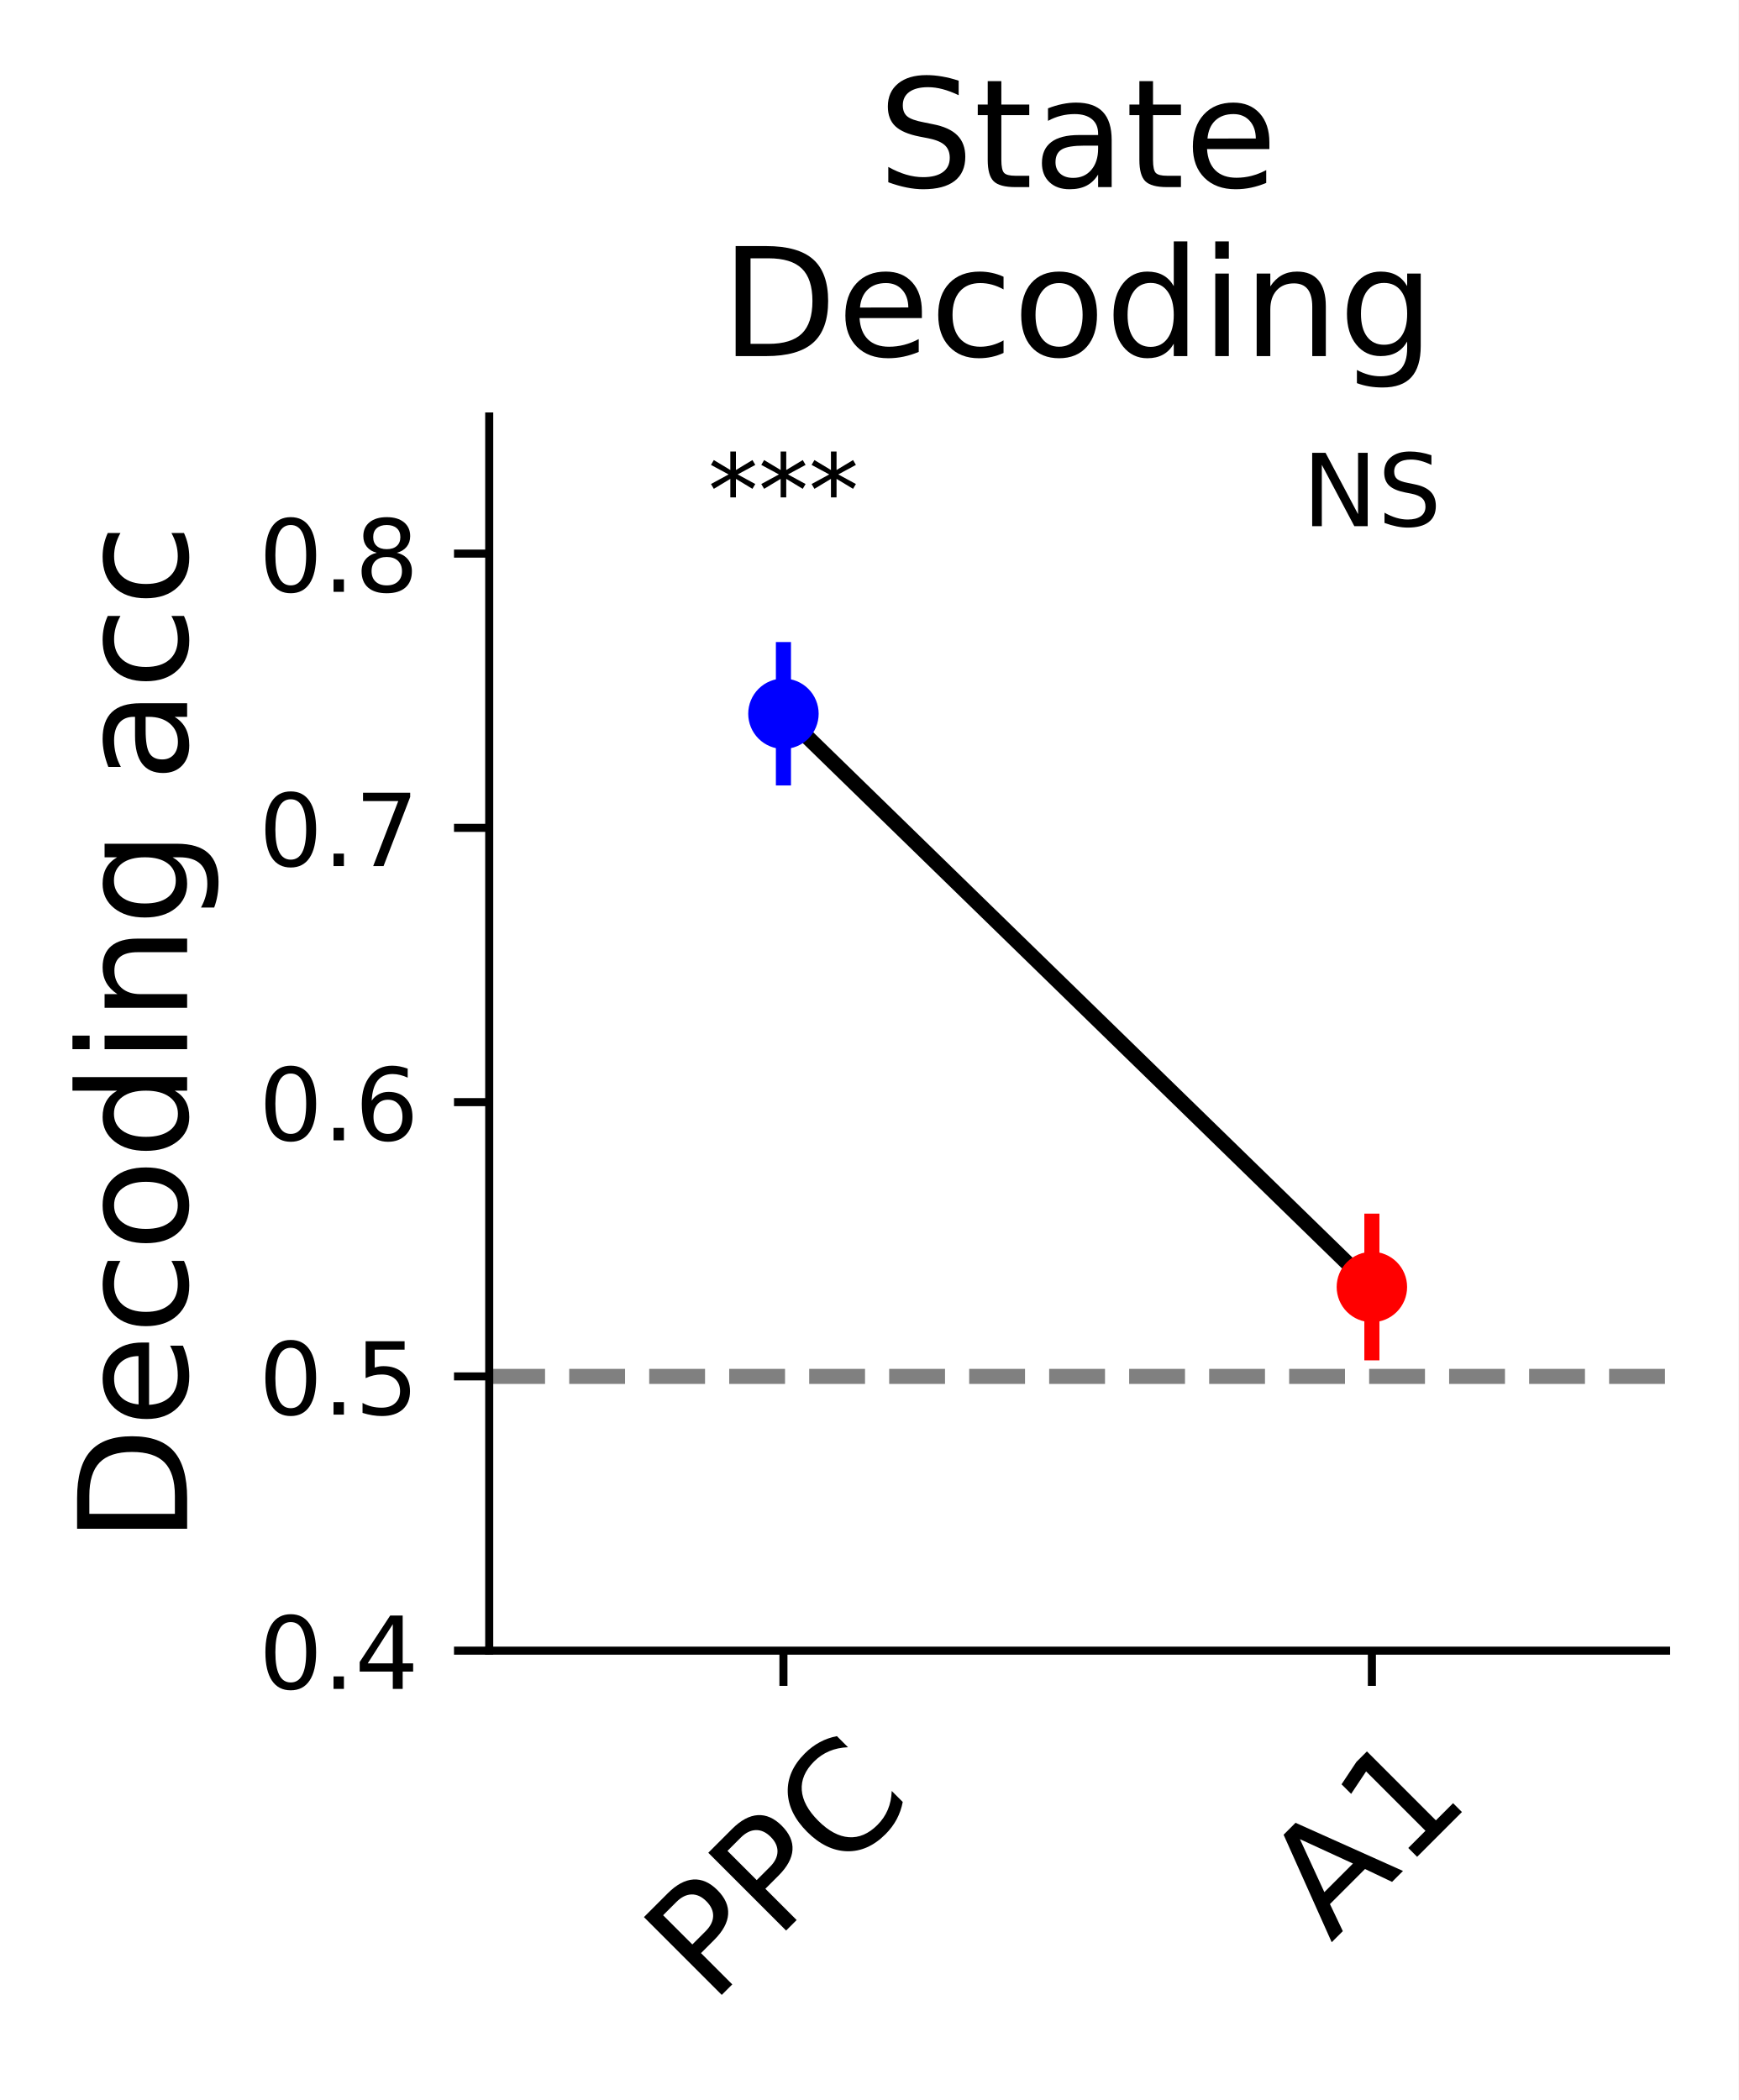
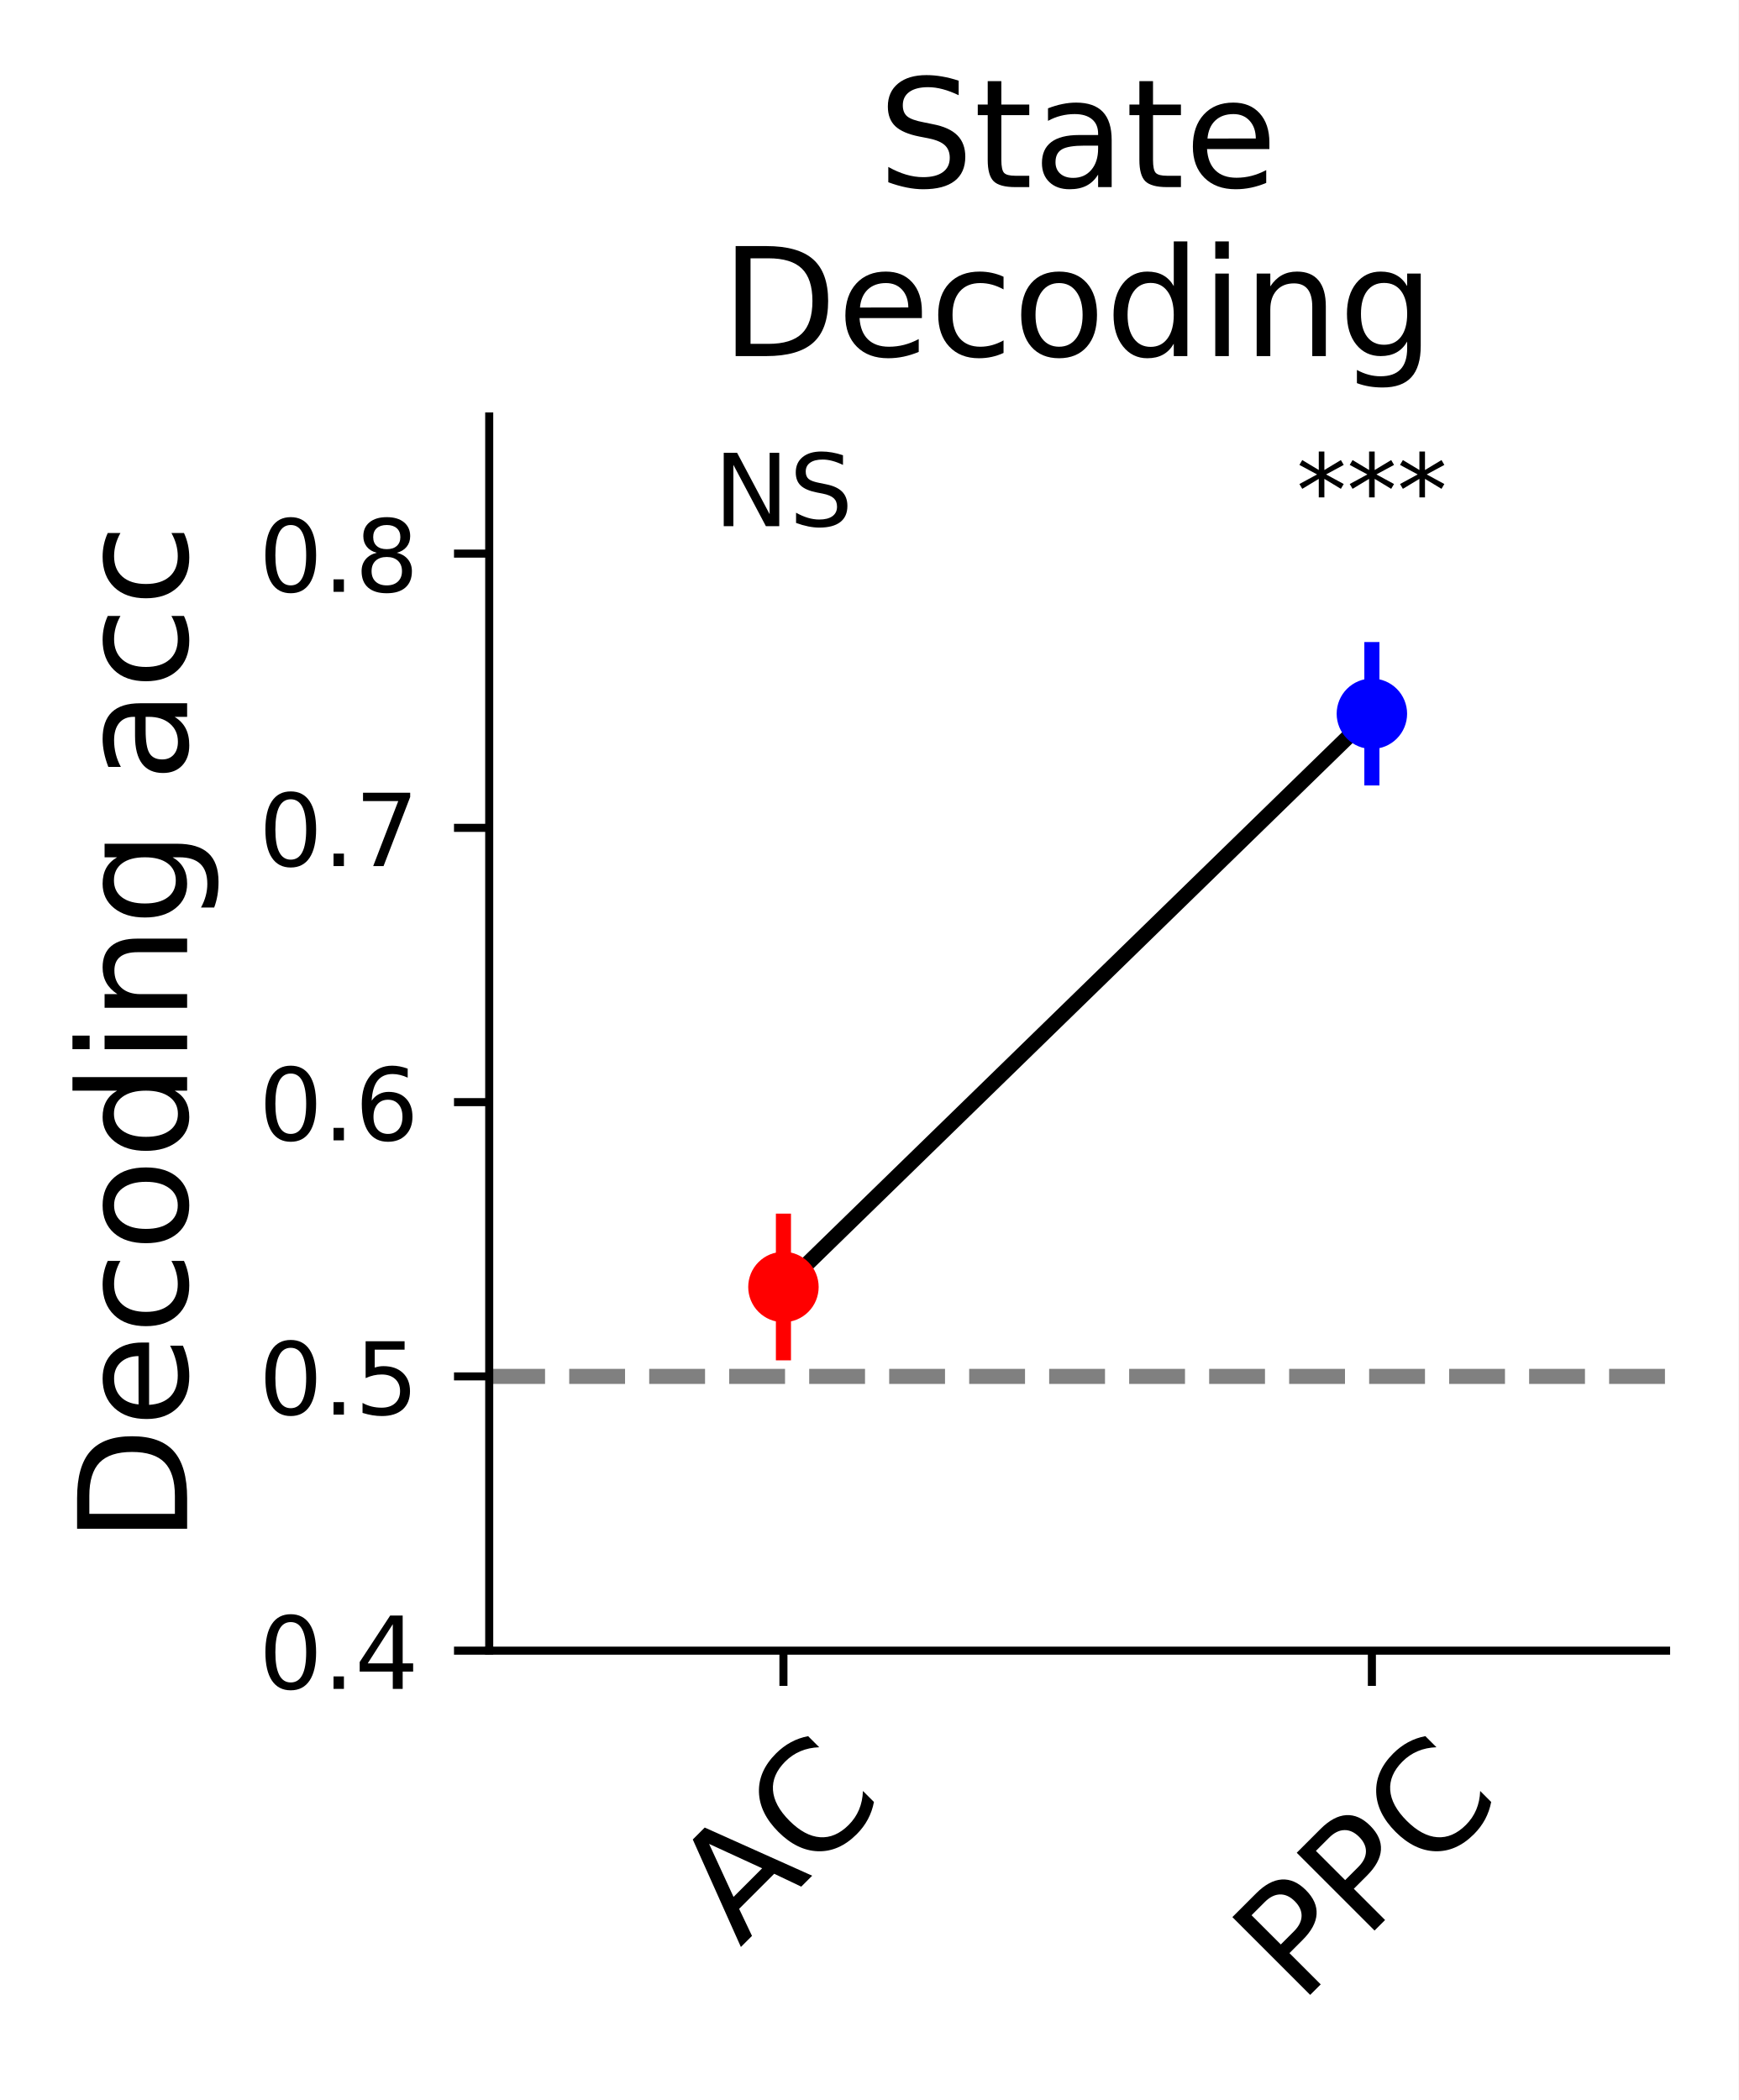
<svg xmlns="http://www.w3.org/2000/svg" xmlns:xlink="http://www.w3.org/1999/xlink" width="172.783pt" height="208.73pt" viewBox="0 0 172.783 208.73" version="1.1">
  <defs>
    <style type="text/css">*{stroke-linejoin: round; stroke-linecap: butt}</style>
  </defs>
  <g id="figure_1">
    <g id="patch_1">
      <path d="M -0 208.73  L 172.783 208.73  L 172.783 0  L -0 0  z " style="fill: #ffffff" />
    </g>
    <g id="axes_1">
      <g id="patch_2">
        <path d="M 48.62 164.068  L 165.583 164.068  L 165.583 41.394  L 48.62 41.394  z " style="fill: #ffffff" />
      </g>
      <g id="matplotlib.axis_1">
        <g id="xtick_1">
          <g id="line2d_1">
            <defs>
-               <path id="m0558cea40a" d="M 0 0  L 0 3.5  " style="stroke: #000000; stroke-width: 0.8" />
+               <path id="m9c1dd6b284" d="M 0 0  L 0 3.5  " style="stroke: #000000; stroke-width: 0.8" />
            </defs>
            <g>
-               <use xlink:href="#m0558cea40a" x="77.861" y="164.068" style="stroke: #000000; stroke-width: 0.8" />
+               <use xlink:href="#m9c1dd6b284" x="77.861" y="164.068" style="stroke: #000000; stroke-width: 0.8" />
            </g>
          </g>
          <g id="text_1">
-             <g transform="translate(70.68921 199.3246) rotate(-45) scale(0.15 -0.15)">
+             <g transform="translate(73.54968 193.6037) rotate(-45) scale(0.15 -0.15)">
+               <defs>
+                 <path id="DejaVuSans-41" d="M 2188 4044  L 1331 1722  L 3047 1722  L 2188 4044  z M 1831 4666  L 2547 4666  L 4325 0  L 3669 0  L 3244 1197  L 1141 1197  L 716 0  L 50 0  L 1831 4666  z " transform="scale(0.015625)" />
+                 <path id="DejaVuSans-43" d="M 4122 4306  L 4122 3641  Q 3803 3938 3442 4084  Q 3081 4231 2675 4231  Q 1875 4231 1450 3742  Q 1025 3253 1025 2328  Q 1025 1406 1450 917  Q 1875 428 2675 428  Q 3081 428 3442 575  Q 3803 722 4122 1019  L 4122 359  Q 3791 134 3420 21  Q 3050 -91 2638 -91  Q 1578 -91 968 557  Q 359 1206 359 2328  Q 359 3453 968 4101  Q 1578 4750 2638 4750  Q 3056 4750 3426 4639  Q 3797 4528 4122 4306  z " transform="scale(0.015625)" />
+               </defs>
+               <use xlink:href="#DejaVuSans-41" />
+               <use xlink:href="#DejaVuSans-43" x="66.658" />
+             </g>
+           </g>
+         </g>
+         <g id="xtick_2">
+           <g id="line2d_2">
+             <g>
+               <use xlink:href="#m9c1dd6b284" x="136.343" y="164.068" style="stroke: #000000; stroke-width: 0.8" />
+             </g>
+           </g>
+           <g id="text_2">
+             <g transform="translate(129.1708 199.3246) rotate(-45) scale(0.15 -0.15)">
              <defs>
                <path id="DejaVuSans-50" d="M 1259 4147  L 1259 2394  L 2053 2394  Q 2494 2394 2734 2622  Q 2975 2850 2975 3272  Q 2975 3691 2734 3919  Q 2494 4147 2053 4147  L 1259 4147  z M 628 4666  L 2053 4666  Q 2838 4666 3239 4311  Q 3641 3956 3641 3272  Q 3641 2581 3239 2228  Q 2838 1875 2053 1875  L 1259 1875  L 1259 0  L 628 0  L 628 4666  z " transform="scale(0.015625)" />
-                 <path id="DejaVuSans-43" d="M 4122 4306  L 4122 3641  Q 3803 3938 3442 4084  Q 3081 4231 2675 4231  Q 1875 4231 1450 3742  Q 1025 3253 1025 2328  Q 1025 1406 1450 917  Q 1875 428 2675 428  Q 3081 428 3442 575  Q 3803 722 4122 1019  L 4122 359  Q 3791 134 3420 21  Q 3050 -91 2638 -91  Q 1578 -91 968 557  Q 359 1206 359 2328  Q 359 3453 968 4101  Q 1578 4750 2638 4750  Q 3056 4750 3426 4639  Q 3797 4528 4122 4306  z " transform="scale(0.015625)" />
              </defs>
              <use xlink:href="#DejaVuSans-50" />
              <use xlink:href="#DejaVuSans-50" x="60.303" />
              <use xlink:href="#DejaVuSans-43" x="120.605" />
-             </g>
-           </g>
-         </g>
-         <g id="xtick_2">
-           <g id="line2d_2">
-             <g>
-               <use xlink:href="#m0558cea40a" x="136.343" y="164.068" style="stroke: #000000; stroke-width: 0.8" />
-             </g>
-           </g>
-           <g id="text_2">
-             <g transform="translate(132.2674 193.1313) rotate(-45) scale(0.15 -0.15)">
-               <defs>
-                 <path id="DejaVuSans-41" d="M 2188 4044  L 1331 1722  L 3047 1722  L 2188 4044  z M 1831 4666  L 2547 4666  L 4325 0  L 3669 0  L 3244 1197  L 1141 1197  L 716 0  L 50 0  L 1831 4666  z " transform="scale(0.015625)" />
-                 <path id="DejaVuSans-31" d="M 794 531  L 1825 531  L 1825 4091  L 703 3866  L 703 4441  L 1819 4666  L 2450 4666  L 2450 531  L 3481 531  L 3481 0  L 794 0  L 794 531  z " transform="scale(0.015625)" />
-               </defs>
-               <use xlink:href="#DejaVuSans-41" />
-               <use xlink:href="#DejaVuSans-31" x="68.408" />
            </g>
          </g>
        </g>
      </g>
      <g id="matplotlib.axis_2">
        <g id="ytick_1">
          <g id="line2d_3">
            <defs>
-               <path id="m71cd154d54" d="M 0 0  L -3.5 0  " style="stroke: #000000; stroke-width: 0.8" />
+               <path id="mb30f2ac46f" d="M 0 0  L -3.5 0  " style="stroke: #000000; stroke-width: 0.8" />
            </defs>
            <g>
-               <use xlink:href="#m71cd154d54" x="48.62" y="164.068" style="stroke: #000000; stroke-width: 0.8" />
+               <use xlink:href="#mb30f2ac46f" x="48.62" y="164.068" style="stroke: #000000; stroke-width: 0.8" />
            </g>
          </g>
          <g id="text_3">
            <g transform="translate(25.71719 167.8672) scale(0.1 -0.1)">
              <defs>
                <path id="DejaVuSans-30" d="M 2034 4250  Q 1547 4250 1301 3770  Q 1056 3291 1056 2328  Q 1056 1369 1301 889  Q 1547 409 2034 409  Q 2525 409 2770 889  Q 3016 1369 3016 2328  Q 3016 3291 2770 3770  Q 2525 4250 2034 4250  z M 2034 4750  Q 2819 4750 3233 4129  Q 3647 3509 3647 2328  Q 3647 1150 3233 529  Q 2819 -91 2034 -91  Q 1250 -91 836 529  Q 422 1150 422 2328  Q 422 3509 836 4129  Q 1250 4750 2034 4750  z " transform="scale(0.015625)" />
                <path id="DejaVuSans-2e" d="M 684 794  L 1344 794  L 1344 0  L 684 0  L 684 794  z " transform="scale(0.015625)" />
                <path id="DejaVuSans-34" d="M 2419 4116  L 825 1625  L 2419 1625  L 2419 4116  z M 2253 4666  L 3047 4666  L 3047 1625  L 3713 1625  L 3713 1100  L 3047 1100  L 3047 0  L 2419 0  L 2419 1100  L 313 1100  L 313 1709  L 2253 4666  z " transform="scale(0.015625)" />
              </defs>
              <use xlink:href="#DejaVuSans-30" />
              <use xlink:href="#DejaVuSans-2e" x="63.623" />
              <use xlink:href="#DejaVuSans-34" x="95.41" />
            </g>
          </g>
        </g>
        <g id="ytick_2">
          <g id="line2d_4">
            <g>
-               <use xlink:href="#m71cd154d54" x="48.62" y="136.807" style="stroke: #000000; stroke-width: 0.8" />
+               <use xlink:href="#mb30f2ac46f" x="48.62" y="136.807" style="stroke: #000000; stroke-width: 0.8" />
            </g>
          </g>
          <g id="text_4">
            <g transform="translate(25.71719 140.6064) scale(0.1 -0.1)">
              <defs>
                <path id="DejaVuSans-35" d="M 691 4666  L 3169 4666  L 3169 4134  L 1269 4134  L 1269 2991  Q 1406 3038 1543 3061  Q 1681 3084 1819 3084  Q 2600 3084 3056 2656  Q 3513 2228 3513 1497  Q 3513 744 3044 326  Q 2575 -91 1722 -91  Q 1428 -91 1123 -41  Q 819 9 494 109  L 494 744  Q 775 591 1075 516  Q 1375 441 1709 441  Q 2250 441 2565 725  Q 2881 1009 2881 1497  Q 2881 1984 2565 2268  Q 2250 2553 1709 2553  Q 1456 2553 1204 2497  Q 953 2441 691 2322  L 691 4666  z " transform="scale(0.015625)" />
              </defs>
              <use xlink:href="#DejaVuSans-30" />
              <use xlink:href="#DejaVuSans-2e" x="63.623" />
              <use xlink:href="#DejaVuSans-35" x="95.41" />
            </g>
          </g>
        </g>
        <g id="ytick_3">
          <g id="line2d_5">
            <g>
-               <use xlink:href="#m71cd154d54" x="48.62" y="109.546" style="stroke: #000000; stroke-width: 0.8" />
+               <use xlink:href="#mb30f2ac46f" x="48.62" y="109.546" style="stroke: #000000; stroke-width: 0.8" />
            </g>
          </g>
          <g id="text_5">
            <g transform="translate(25.71719 113.3456) scale(0.1 -0.1)">
              <defs>
                <path id="DejaVuSans-36" d="M 2113 2584  Q 1688 2584 1439 2293  Q 1191 2003 1191 1497  Q 1191 994 1439 701  Q 1688 409 2113 409  Q 2538 409 2786 701  Q 3034 994 3034 1497  Q 3034 2003 2786 2293  Q 2538 2584 2113 2584  z M 3366 4563  L 3366 3988  Q 3128 4100 2886 4159  Q 2644 4219 2406 4219  Q 1781 4219 1451 3797  Q 1122 3375 1075 2522  Q 1259 2794 1537 2939  Q 1816 3084 2150 3084  Q 2853 3084 3261 2657  Q 3669 2231 3669 1497  Q 3669 778 3244 343  Q 2819 -91 2113 -91  Q 1303 -91 875 529  Q 447 1150 447 2328  Q 447 3434 972 4092  Q 1497 4750 2381 4750  Q 2619 4750 2861 4703  Q 3103 4656 3366 4563  z " transform="scale(0.015625)" />
              </defs>
              <use xlink:href="#DejaVuSans-30" />
              <use xlink:href="#DejaVuSans-2e" x="63.623" />
              <use xlink:href="#DejaVuSans-36" x="95.41" />
            </g>
          </g>
        </g>
        <g id="ytick_4">
          <g id="line2d_6">
            <g>
-               <use xlink:href="#m71cd154d54" x="48.62" y="82.286" style="stroke: #000000; stroke-width: 0.8" />
+               <use xlink:href="#mb30f2ac46f" x="48.62" y="82.286" style="stroke: #000000; stroke-width: 0.8" />
            </g>
          </g>
          <g id="text_6">
            <g transform="translate(25.71719 86.08479) scale(0.1 -0.1)">
              <defs>
                <path id="DejaVuSans-37" d="M 525 4666  L 3525 4666  L 3525 4397  L 1831 0  L 1172 0  L 2766 4134  L 525 4134  L 525 4666  z " transform="scale(0.015625)" />
              </defs>
              <use xlink:href="#DejaVuSans-30" />
              <use xlink:href="#DejaVuSans-2e" x="63.623" />
              <use xlink:href="#DejaVuSans-37" x="95.41" />
            </g>
          </g>
        </g>
        <g id="ytick_5">
          <g id="line2d_7">
            <g>
-               <use xlink:href="#m71cd154d54" x="48.62" y="55.025" style="stroke: #000000; stroke-width: 0.8" />
+               <use xlink:href="#mb30f2ac46f" x="48.62" y="55.025" style="stroke: #000000; stroke-width: 0.8" />
            </g>
          </g>
          <g id="text_7">
            <g transform="translate(25.71719 58.82399) scale(0.1 -0.1)">
              <defs>
                <path id="DejaVuSans-38" d="M 2034 2216  Q 1584 2216 1326 1975  Q 1069 1734 1069 1313  Q 1069 891 1326 650  Q 1584 409 2034 409  Q 2484 409 2743 651  Q 3003 894 3003 1313  Q 3003 1734 2745 1975  Q 2488 2216 2034 2216  z M 1403 2484  Q 997 2584 770 2862  Q 544 3141 544 3541  Q 544 4100 942 4425  Q 1341 4750 2034 4750  Q 2731 4750 3128 4425  Q 3525 4100 3525 3541  Q 3525 3141 3298 2862  Q 3072 2584 2669 2484  Q 3125 2378 3379 2068  Q 3634 1759 3634 1313  Q 3634 634 3220 271  Q 2806 -91 2034 -91  Q 1263 -91 848 271  Q 434 634 434 1313  Q 434 1759 690 2068  Q 947 2378 1403 2484  z M 1172 3481  Q 1172 3119 1398 2916  Q 1625 2713 2034 2713  Q 2441 2713 2670 2916  Q 2900 3119 2900 3481  Q 2900 3844 2670 4047  Q 2441 4250 2034 4250  Q 1625 4250 1398 4047  Q 1172 3844 1172 3481  z " transform="scale(0.015625)" />
              </defs>
              <use xlink:href="#DejaVuSans-30" />
              <use xlink:href="#DejaVuSans-2e" x="63.623" />
              <use xlink:href="#DejaVuSans-38" x="95.41" />
            </g>
          </g>
        </g>
        <g id="text_8">
          <g transform="translate(18.59766 153.4206) rotate(-90) scale(0.15 -0.15)">
            <defs>
              <path id="DejaVuSans-44" d="M 1259 4147  L 1259 519  L 2022 519  Q 2988 519 3436 956  Q 3884 1394 3884 2338  Q 3884 3275 3436 3711  Q 2988 4147 2022 4147  L 1259 4147  z M 628 4666  L 1925 4666  Q 3281 4666 3915 4102  Q 4550 3538 4550 2338  Q 4550 1131 3912 565  Q 3275 0 1925 0  L 628 0  L 628 4666  z " transform="scale(0.015625)" />
              <path id="DejaVuSans-65" d="M 3597 1894  L 3597 1613  L 953 1613  Q 991 1019 1311 708  Q 1631 397 2203 397  Q 2534 397 2845 478  Q 3156 559 3463 722  L 3463 178  Q 3153 47 2828 -22  Q 2503 -91 2169 -91  Q 1331 -91 842 396  Q 353 884 353 1716  Q 353 2575 817 3079  Q 1281 3584 2069 3584  Q 2775 3584 3186 3129  Q 3597 2675 3597 1894  z M 3022 2063  Q 3016 2534 2758 2815  Q 2500 3097 2075 3097  Q 1594 3097 1305 2825  Q 1016 2553 972 2059  L 3022 2063  z " transform="scale(0.015625)" />
              <path id="DejaVuSans-63" d="M 3122 3366  L 3122 2828  Q 2878 2963 2633 3030  Q 2388 3097 2138 3097  Q 1578 3097 1268 2742  Q 959 2388 959 1747  Q 959 1106 1268 751  Q 1578 397 2138 397  Q 2388 397 2633 464  Q 2878 531 3122 666  L 3122 134  Q 2881 22 2623 -34  Q 2366 -91 2075 -91  Q 1284 -91 818 406  Q 353 903 353 1747  Q 353 2603 823 3093  Q 1294 3584 2113 3584  Q 2378 3584 2631 3529  Q 2884 3475 3122 3366  z " transform="scale(0.015625)" />
              <path id="DejaVuSans-6f" d="M 1959 3097  Q 1497 3097 1228 2736  Q 959 2375 959 1747  Q 959 1119 1226 758  Q 1494 397 1959 397  Q 2419 397 2687 759  Q 2956 1122 2956 1747  Q 2956 2369 2687 2733  Q 2419 3097 1959 3097  z M 1959 3584  Q 2709 3584 3137 3096  Q 3566 2609 3566 1747  Q 3566 888 3137 398  Q 2709 -91 1959 -91  Q 1206 -91 779 398  Q 353 888 353 1747  Q 353 2609 779 3096  Q 1206 3584 1959 3584  z " transform="scale(0.015625)" />
              <path id="DejaVuSans-64" d="M 2906 2969  L 2906 4863  L 3481 4863  L 3481 0  L 2906 0  L 2906 525  Q 2725 213 2448 61  Q 2172 -91 1784 -91  Q 1150 -91 751 415  Q 353 922 353 1747  Q 353 2572 751 3078  Q 1150 3584 1784 3584  Q 2172 3584 2448 3432  Q 2725 3281 2906 2969  z M 947 1747  Q 947 1113 1208 752  Q 1469 391 1925 391  Q 2381 391 2643 752  Q 2906 1113 2906 1747  Q 2906 2381 2643 2742  Q 2381 3103 1925 3103  Q 1469 3103 1208 2742  Q 947 2381 947 1747  z " transform="scale(0.015625)" />
              <path id="DejaVuSans-69" d="M 603 3500  L 1178 3500  L 1178 0  L 603 0  L 603 3500  z M 603 4863  L 1178 4863  L 1178 4134  L 603 4134  L 603 4863  z " transform="scale(0.015625)" />
              <path id="DejaVuSans-6e" d="M 3513 2113  L 3513 0  L 2938 0  L 2938 2094  Q 2938 2591 2744 2837  Q 2550 3084 2163 3084  Q 1697 3084 1428 2787  Q 1159 2491 1159 1978  L 1159 0  L 581 0  L 581 3500  L 1159 3500  L 1159 2956  Q 1366 3272 1645 3428  Q 1925 3584 2291 3584  Q 2894 3584 3203 3211  Q 3513 2838 3513 2113  z " transform="scale(0.015625)" />
              <path id="DejaVuSans-67" d="M 2906 1791  Q 2906 2416 2648 2759  Q 2391 3103 1925 3103  Q 1463 3103 1205 2759  Q 947 2416 947 1791  Q 947 1169 1205 825  Q 1463 481 1925 481  Q 2391 481 2648 825  Q 2906 1169 2906 1791  z M 3481 434  Q 3481 -459 3084 -895  Q 2688 -1331 1869 -1331  Q 1566 -1331 1297 -1286  Q 1028 -1241 775 -1147  L 775 -588  Q 1028 -725 1275 -790  Q 1522 -856 1778 -856  Q 2344 -856 2625 -561  Q 2906 -266 2906 331  L 2906 616  Q 2728 306 2450 153  Q 2172 0 1784 0  Q 1141 0 747 490  Q 353 981 353 1791  Q 353 2603 747 3093  Q 1141 3584 1784 3584  Q 2172 3584 2450 3431  Q 2728 3278 2906 2969  L 2906 3500  L 3481 3500  L 3481 434  z " transform="scale(0.015625)" />
              <path id="DejaVuSans-20" transform="scale(0.015625)" />
              <path id="DejaVuSans-61" d="M 2194 1759  Q 1497 1759 1228 1600  Q 959 1441 959 1056  Q 959 750 1161 570  Q 1363 391 1709 391  Q 2188 391 2477 730  Q 2766 1069 2766 1631  L 2766 1759  L 2194 1759  z M 3341 1997  L 3341 0  L 2766 0  L 2766 531  Q 2569 213 2275 61  Q 1981 -91 1556 -91  Q 1019 -91 701 211  Q 384 513 384 1019  Q 384 1609 779 1909  Q 1175 2209 1959 2209  L 2766 2209  L 2766 2266  Q 2766 2663 2505 2880  Q 2244 3097 1772 3097  Q 1472 3097 1187 3025  Q 903 2953 641 2809  L 641 3341  Q 956 3463 1253 3523  Q 1550 3584 1831 3584  Q 2591 3584 2966 3190  Q 3341 2797 3341 1997  z " transform="scale(0.015625)" />
            </defs>
            <use xlink:href="#DejaVuSans-44" />
            <use xlink:href="#DejaVuSans-65" x="77.002" />
            <use xlink:href="#DejaVuSans-63" x="138.525" />
            <use xlink:href="#DejaVuSans-6f" x="193.506" />
            <use xlink:href="#DejaVuSans-64" x="254.688" />
            <use xlink:href="#DejaVuSans-69" x="318.164" />
            <use xlink:href="#DejaVuSans-6e" x="345.947" />
            <use xlink:href="#DejaVuSans-67" x="409.326" />
            <use xlink:href="#DejaVuSans-20" x="472.803" />
            <use xlink:href="#DejaVuSans-61" x="504.59" />
            <use xlink:href="#DejaVuSans-63" x="565.869" />
            <use xlink:href="#DejaVuSans-63" x="620.85" />
          </g>
        </g>
      </g>
      <g id="LineCollection_1">
-         <path d="M 77.861 78.068  L 77.861 63.818  " clip-path="url(#p6350f3ec29)" style="fill: none; stroke: #0000ff; stroke-width: 1.5" />
+         <path d="M 136.343 78.068  L 136.343 63.818  " clip-path="url(#pd93fe10953)" style="fill: none; stroke: #0000ff; stroke-width: 1.5" />
      </g>
      <g id="LineCollection_2">
-         <path d="M 136.343 135.211  L 136.343 120.632  " clip-path="url(#p6350f3ec29)" style="fill: none; stroke: #ff0000; stroke-width: 1.5" />
+         <path d="M 77.861 135.211  L 77.861 120.632  " clip-path="url(#pd93fe10953)" style="fill: none; stroke: #ff0000; stroke-width: 1.5" />
      </g>
      <g id="line2d_8">
-         <path d="M 77.861 70.943  L 136.343 127.921  " clip-path="url(#p6350f3ec29)" style="fill: none; stroke: #000000; stroke-width: 1.5; stroke-linecap: square" />
+         <path d="M 136.343 70.943  L 77.861 127.921  " clip-path="url(#pd93fe10953)" style="fill: none; stroke: #000000; stroke-width: 1.5; stroke-linecap: square" />
      </g>
      <g id="line2d_9">
-         <path d="M 48.62 136.807  L 165.583 136.807  " clip-path="url(#p6350f3ec29)" style="fill: none; stroke-dasharray: 5.55,2.4; stroke-dashoffset: 0; stroke: #808080; stroke-width: 1.5" />
+         <path d="M 48.62 136.807  L 165.583 136.807  " clip-path="url(#pd93fe10953)" style="fill: none; stroke-dasharray: 5.55,2.4; stroke-dashoffset: 0; stroke: #808080; stroke-width: 1.5" />
      </g>
      <g id="line2d_10">
        <defs>
-           <path id="m044245ee35" d="M 0 3  C 0.796 3 1.559 2.684 2.121 2.121  C 2.684 1.559 3 0.796 3 0  C 3 -0.796 2.684 -1.559 2.121 -2.121  C 1.559 -2.684 0.796 -3 0 -3  C -0.796 -3 -1.559 -2.684 -2.121 -2.121  C -2.684 -1.559 -3 -0.796 -3 0  C -3 0.796 -2.684 1.559 -2.121 2.121  C -1.559 2.684 -0.796 3 0 3  z " style="stroke: #0000ff" />
+           <path id="mde49ee3114" d="M 0 3  C 0.796 3 1.559 2.684 2.121 2.121  C 2.684 1.559 3 0.796 3 0  C 3 -0.796 2.684 -1.559 2.121 -2.121  C 1.559 -2.684 0.796 -3 0 -3  C -0.796 -3 -1.559 -2.684 -2.121 -2.121  C -2.684 -1.559 -3 -0.796 -3 0  C -3 0.796 -2.684 1.559 -2.121 2.121  C -1.559 2.684 -0.796 3 0 3  z " style="stroke: #0000ff" />
        </defs>
-         <g clip-path="url(#p6350f3ec29)">
-           <use xlink:href="#m044245ee35" x="77.861" y="70.943" style="fill: #0000ff; stroke: #0000ff" />
+         <g clip-path="url(#pd93fe10953)">
+           <use xlink:href="#mde49ee3114" x="136.343" y="70.943" style="fill: #0000ff; stroke: #0000ff" />
        </g>
      </g>
      <g id="line2d_11">
        <defs>
-           <path id="m92bacc2b52" d="M 0 3  C 0.796 3 1.559 2.684 2.121 2.121  C 2.684 1.559 3 0.796 3 0  C 3 -0.796 2.684 -1.559 2.121 -2.121  C 1.559 -2.684 0.796 -3 0 -3  C -0.796 -3 -1.559 -2.684 -2.121 -2.121  C -2.684 -1.559 -3 -0.796 -3 0  C -3 0.796 -2.684 1.559 -2.121 2.121  C -1.559 2.684 -0.796 3 0 3  z " style="stroke: #ff0000" />
+           <path id="mf2dee598bc" d="M 0 3  C 0.796 3 1.559 2.684 2.121 2.121  C 2.684 1.559 3 0.796 3 0  C 3 -0.796 2.684 -1.559 2.121 -2.121  C 1.559 -2.684 0.796 -3 0 -3  C -0.796 -3 -1.559 -2.684 -2.121 -2.121  C -2.684 -1.559 -3 -0.796 -3 0  C -3 0.796 -2.684 1.559 -2.121 2.121  C -1.559 2.684 -0.796 3 0 3  z " style="stroke: #ff0000" />
        </defs>
-         <g clip-path="url(#p6350f3ec29)">
-           <use xlink:href="#m92bacc2b52" x="136.343" y="127.921" style="fill: #ff0000; stroke: #ff0000" />
+         <g clip-path="url(#pd93fe10953)">
+           <use xlink:href="#mf2dee598bc" x="77.861" y="127.921" style="fill: #ff0000; stroke: #ff0000" />
        </g>
      </g>
      <g id="patch_3">
        <path d="M 48.62 164.068  L 48.62 41.394  " style="fill: none; stroke: #000000; stroke-width: 0.8; stroke-linejoin: miter; stroke-linecap: square" />
      </g>
      <g id="patch_4">
        <path d="M 48.62 164.068  L 165.583 164.068  " style="fill: none; stroke: #000000; stroke-width: 0.8; stroke-linejoin: miter; stroke-linecap: square" />
      </g>
      <g id="text_9">
-         <g transform="translate(70.36109 52.29869) scale(0.1 -0.1)">
+         <g transform="translate(128.8427 52.29869) scale(0.1 -0.1)">
          <defs>
            <path id="DejaVuSans-2a" d="M 3009 3897  L 1888 3291  L 3009 2681  L 2828 2375  L 1778 3009  L 1778 1831  L 1422 1831  L 1422 3009  L 372 2375  L 191 2681  L 1313 3291  L 191 3897  L 372 4206  L 1422 3572  L 1422 4750  L 1778 4750  L 1778 3572  L 2828 4206  L 3009 3897  z " transform="scale(0.015625)" />
          </defs>
          <use xlink:href="#DejaVuSans-2a" />
          <use xlink:href="#DejaVuSans-2a" x="50" />
          <use xlink:href="#DejaVuSans-2a" x="100" />
        </g>
      </g>
      <g id="text_10">
-         <g transform="translate(129.4278 52.29869) scale(0.1 -0.1)">
+         <g transform="translate(70.94625 52.29869) scale(0.1 -0.1)">
          <defs>
            <path id="DejaVuSans-4e" d="M 628 4666  L 1478 4666  L 3547 763  L 3547 4666  L 4159 4666  L 4159 0  L 3309 0  L 1241 3903  L 1241 0  L 628 0  L 628 4666  z " transform="scale(0.015625)" />
            <path id="DejaVuSans-53" d="M 3425 4513  L 3425 3897  Q 3066 4069 2747 4153  Q 2428 4238 2131 4238  Q 1616 4238 1336 4038  Q 1056 3838 1056 3469  Q 1056 3159 1242 3001  Q 1428 2844 1947 2747  L 2328 2669  Q 3034 2534 3370 2195  Q 3706 1856 3706 1288  Q 3706 609 3251 259  Q 2797 -91 1919 -91  Q 1588 -91 1214 -16  Q 841 59 441 206  L 441 856  Q 825 641 1194 531  Q 1563 422 1919 422  Q 2459 422 2753 634  Q 3047 847 3047 1241  Q 3047 1584 2836 1778  Q 2625 1972 2144 2069  L 1759 2144  Q 1053 2284 737 2584  Q 422 2884 422 3419  Q 422 4038 858 4394  Q 1294 4750 2059 4750  Q 2388 4750 2728 4690  Q 3069 4631 3425 4513  z " transform="scale(0.015625)" />
          </defs>
          <use xlink:href="#DejaVuSans-4e" />
          <use xlink:href="#DejaVuSans-53" x="74.805" />
        </g>
      </g>
      <g id="text_11">
        <g transform="translate(87.24914 18.59766) scale(0.15 -0.15)">
          <defs>
            <path id="DejaVuSans-74" d="M 1172 4494  L 1172 3500  L 2356 3500  L 2356 3053  L 1172 3053  L 1172 1153  Q 1172 725 1289 603  Q 1406 481 1766 481  L 2356 481  L 2356 0  L 1766 0  Q 1100 0 847 248  Q 594 497 594 1153  L 594 3053  L 172 3053  L 172 3500  L 594 3500  L 594 4494  L 1172 4494  z " transform="scale(0.015625)" />
          </defs>
          <use xlink:href="#DejaVuSans-53" />
          <use xlink:href="#DejaVuSans-74" x="63.477" />
          <use xlink:href="#DejaVuSans-61" x="102.686" />
          <use xlink:href="#DejaVuSans-74" x="163.965" />
          <use xlink:href="#DejaVuSans-65" x="203.174" />
        </g>
        <g transform="translate(71.63977 35.39437) scale(0.15 -0.15)">
          <use xlink:href="#DejaVuSans-44" />
          <use xlink:href="#DejaVuSans-65" x="77.002" />
          <use xlink:href="#DejaVuSans-63" x="138.525" />
          <use xlink:href="#DejaVuSans-6f" x="193.506" />
          <use xlink:href="#DejaVuSans-64" x="254.688" />
          <use xlink:href="#DejaVuSans-69" x="318.164" />
          <use xlink:href="#DejaVuSans-6e" x="345.947" />
          <use xlink:href="#DejaVuSans-67" x="409.326" />
        </g>
      </g>
    </g>
  </g>
  <defs>
-     <clipPath id="p6350f3ec29">
+     <clipPath id="pd93fe10953">
      <rect x="48.62" y="41.394" width="116.963" height="122.674" />
    </clipPath>
  </defs>
</svg>
